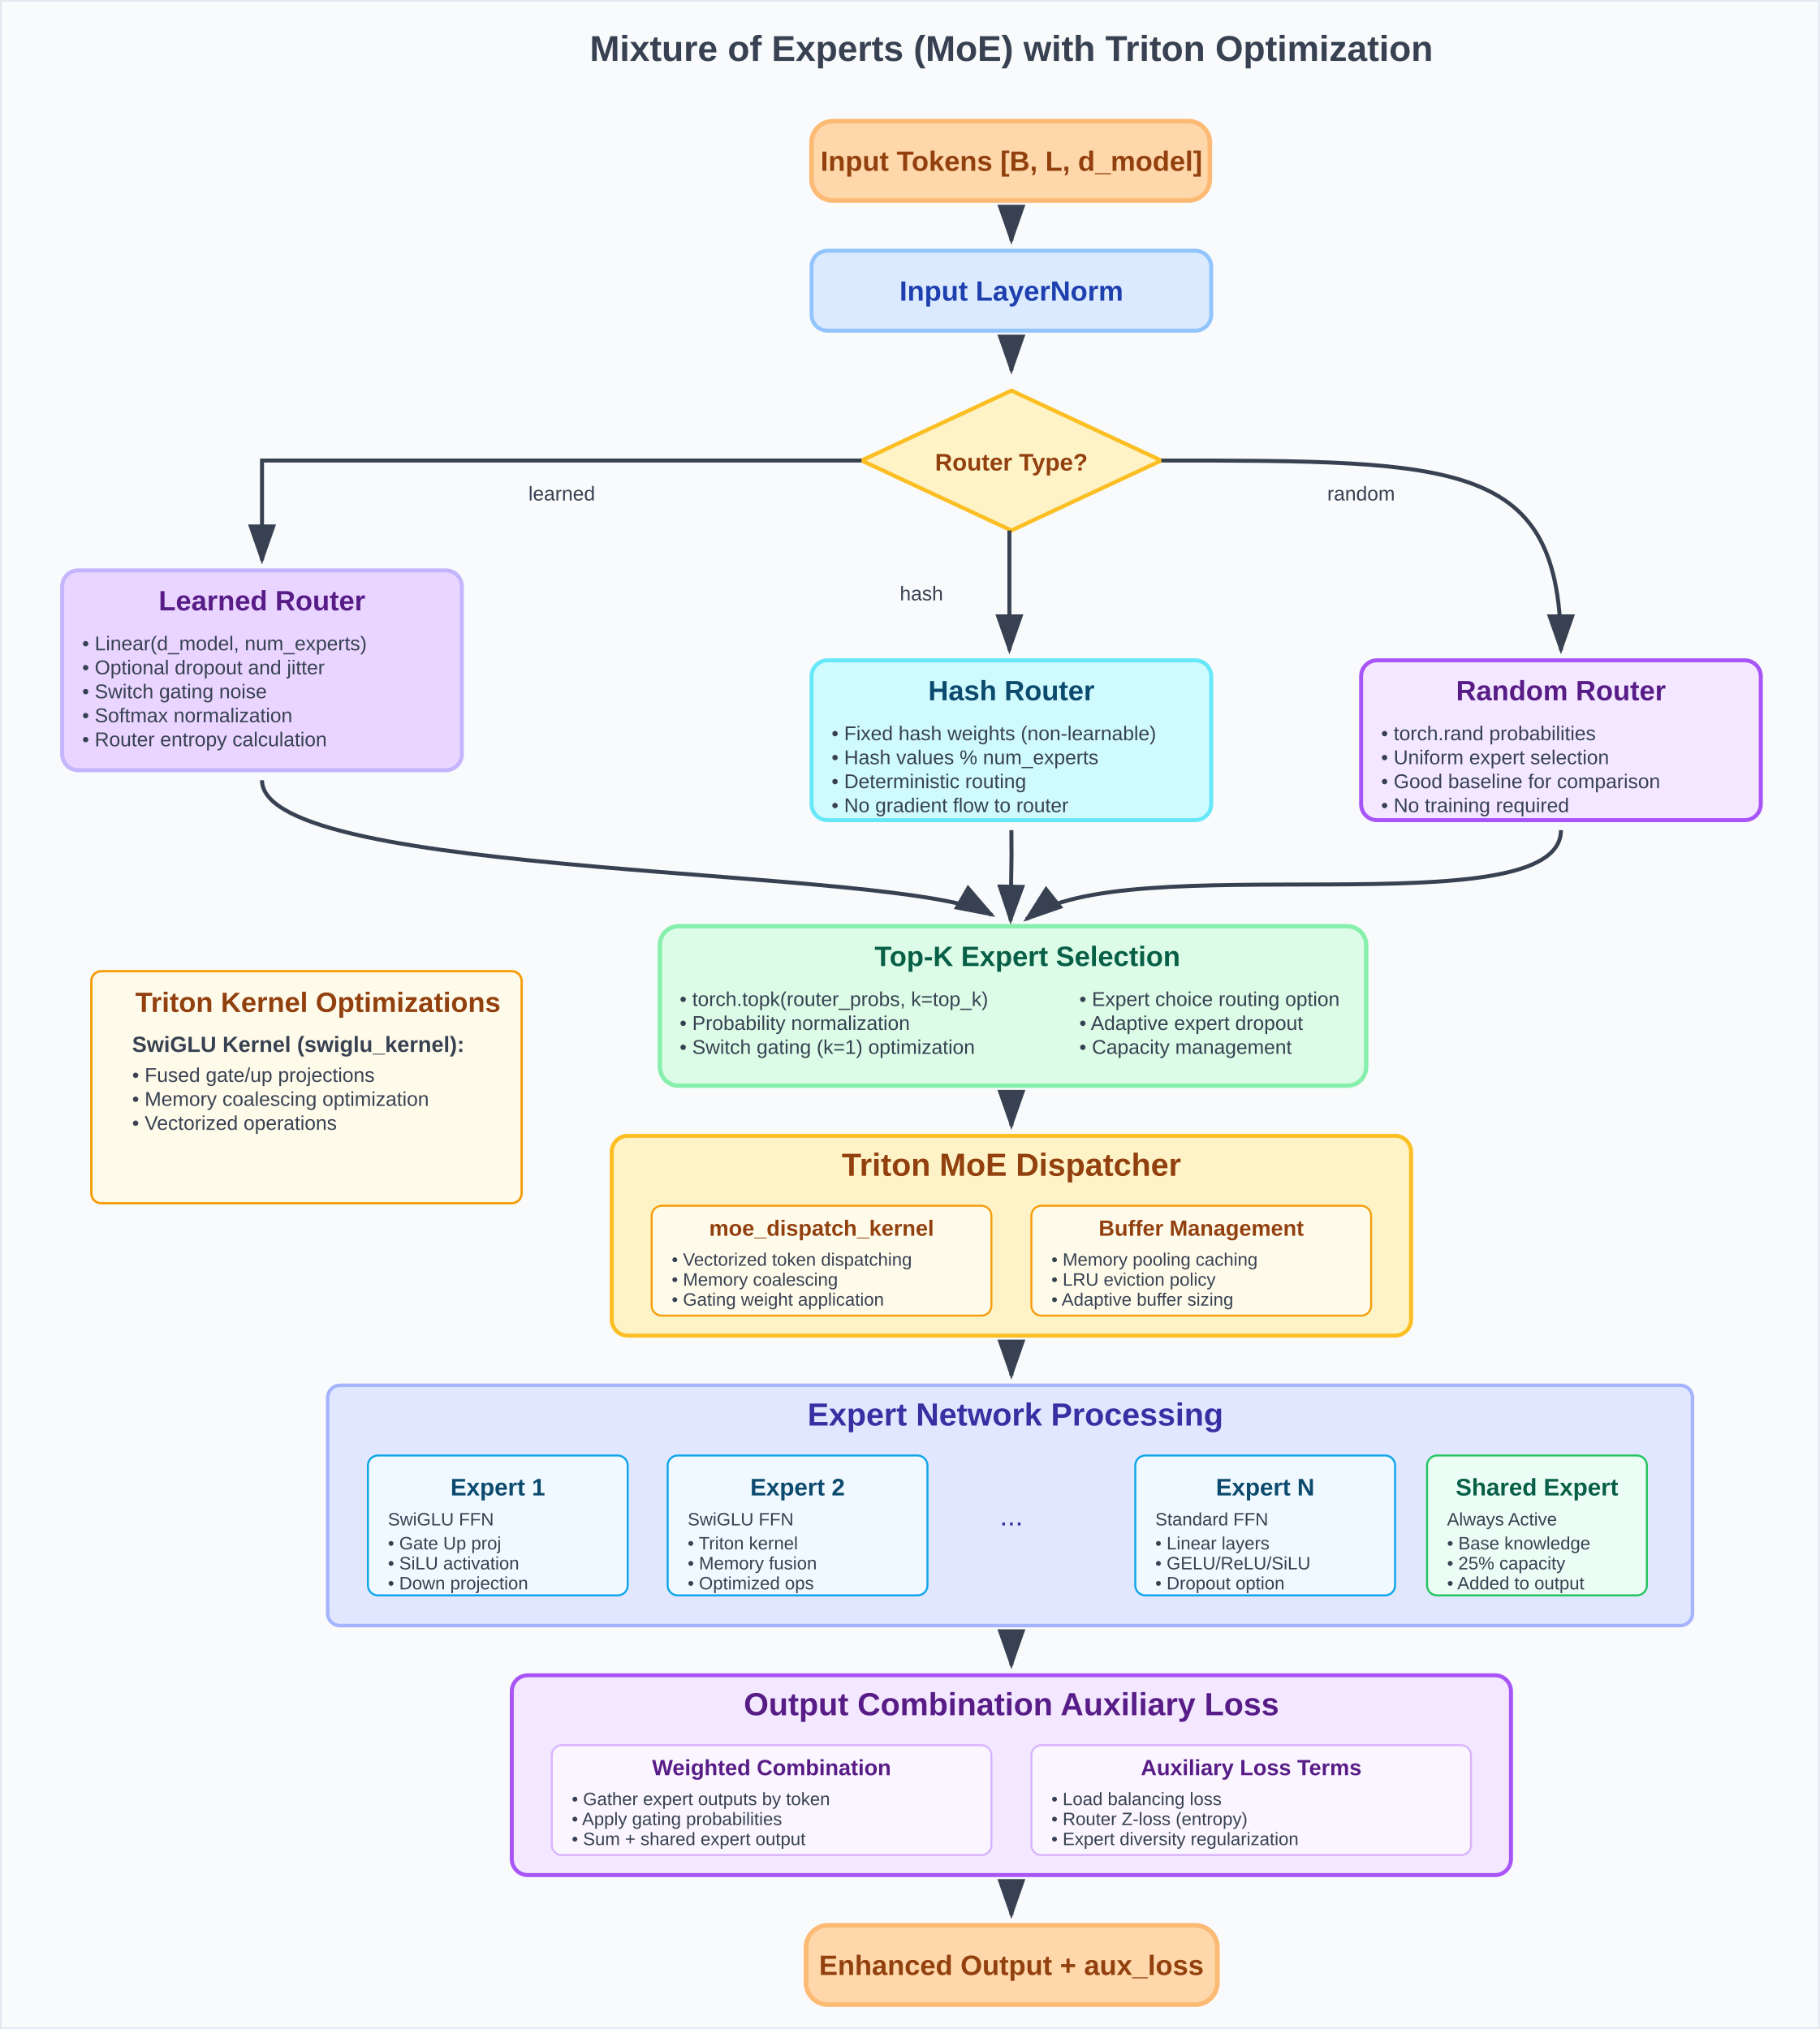
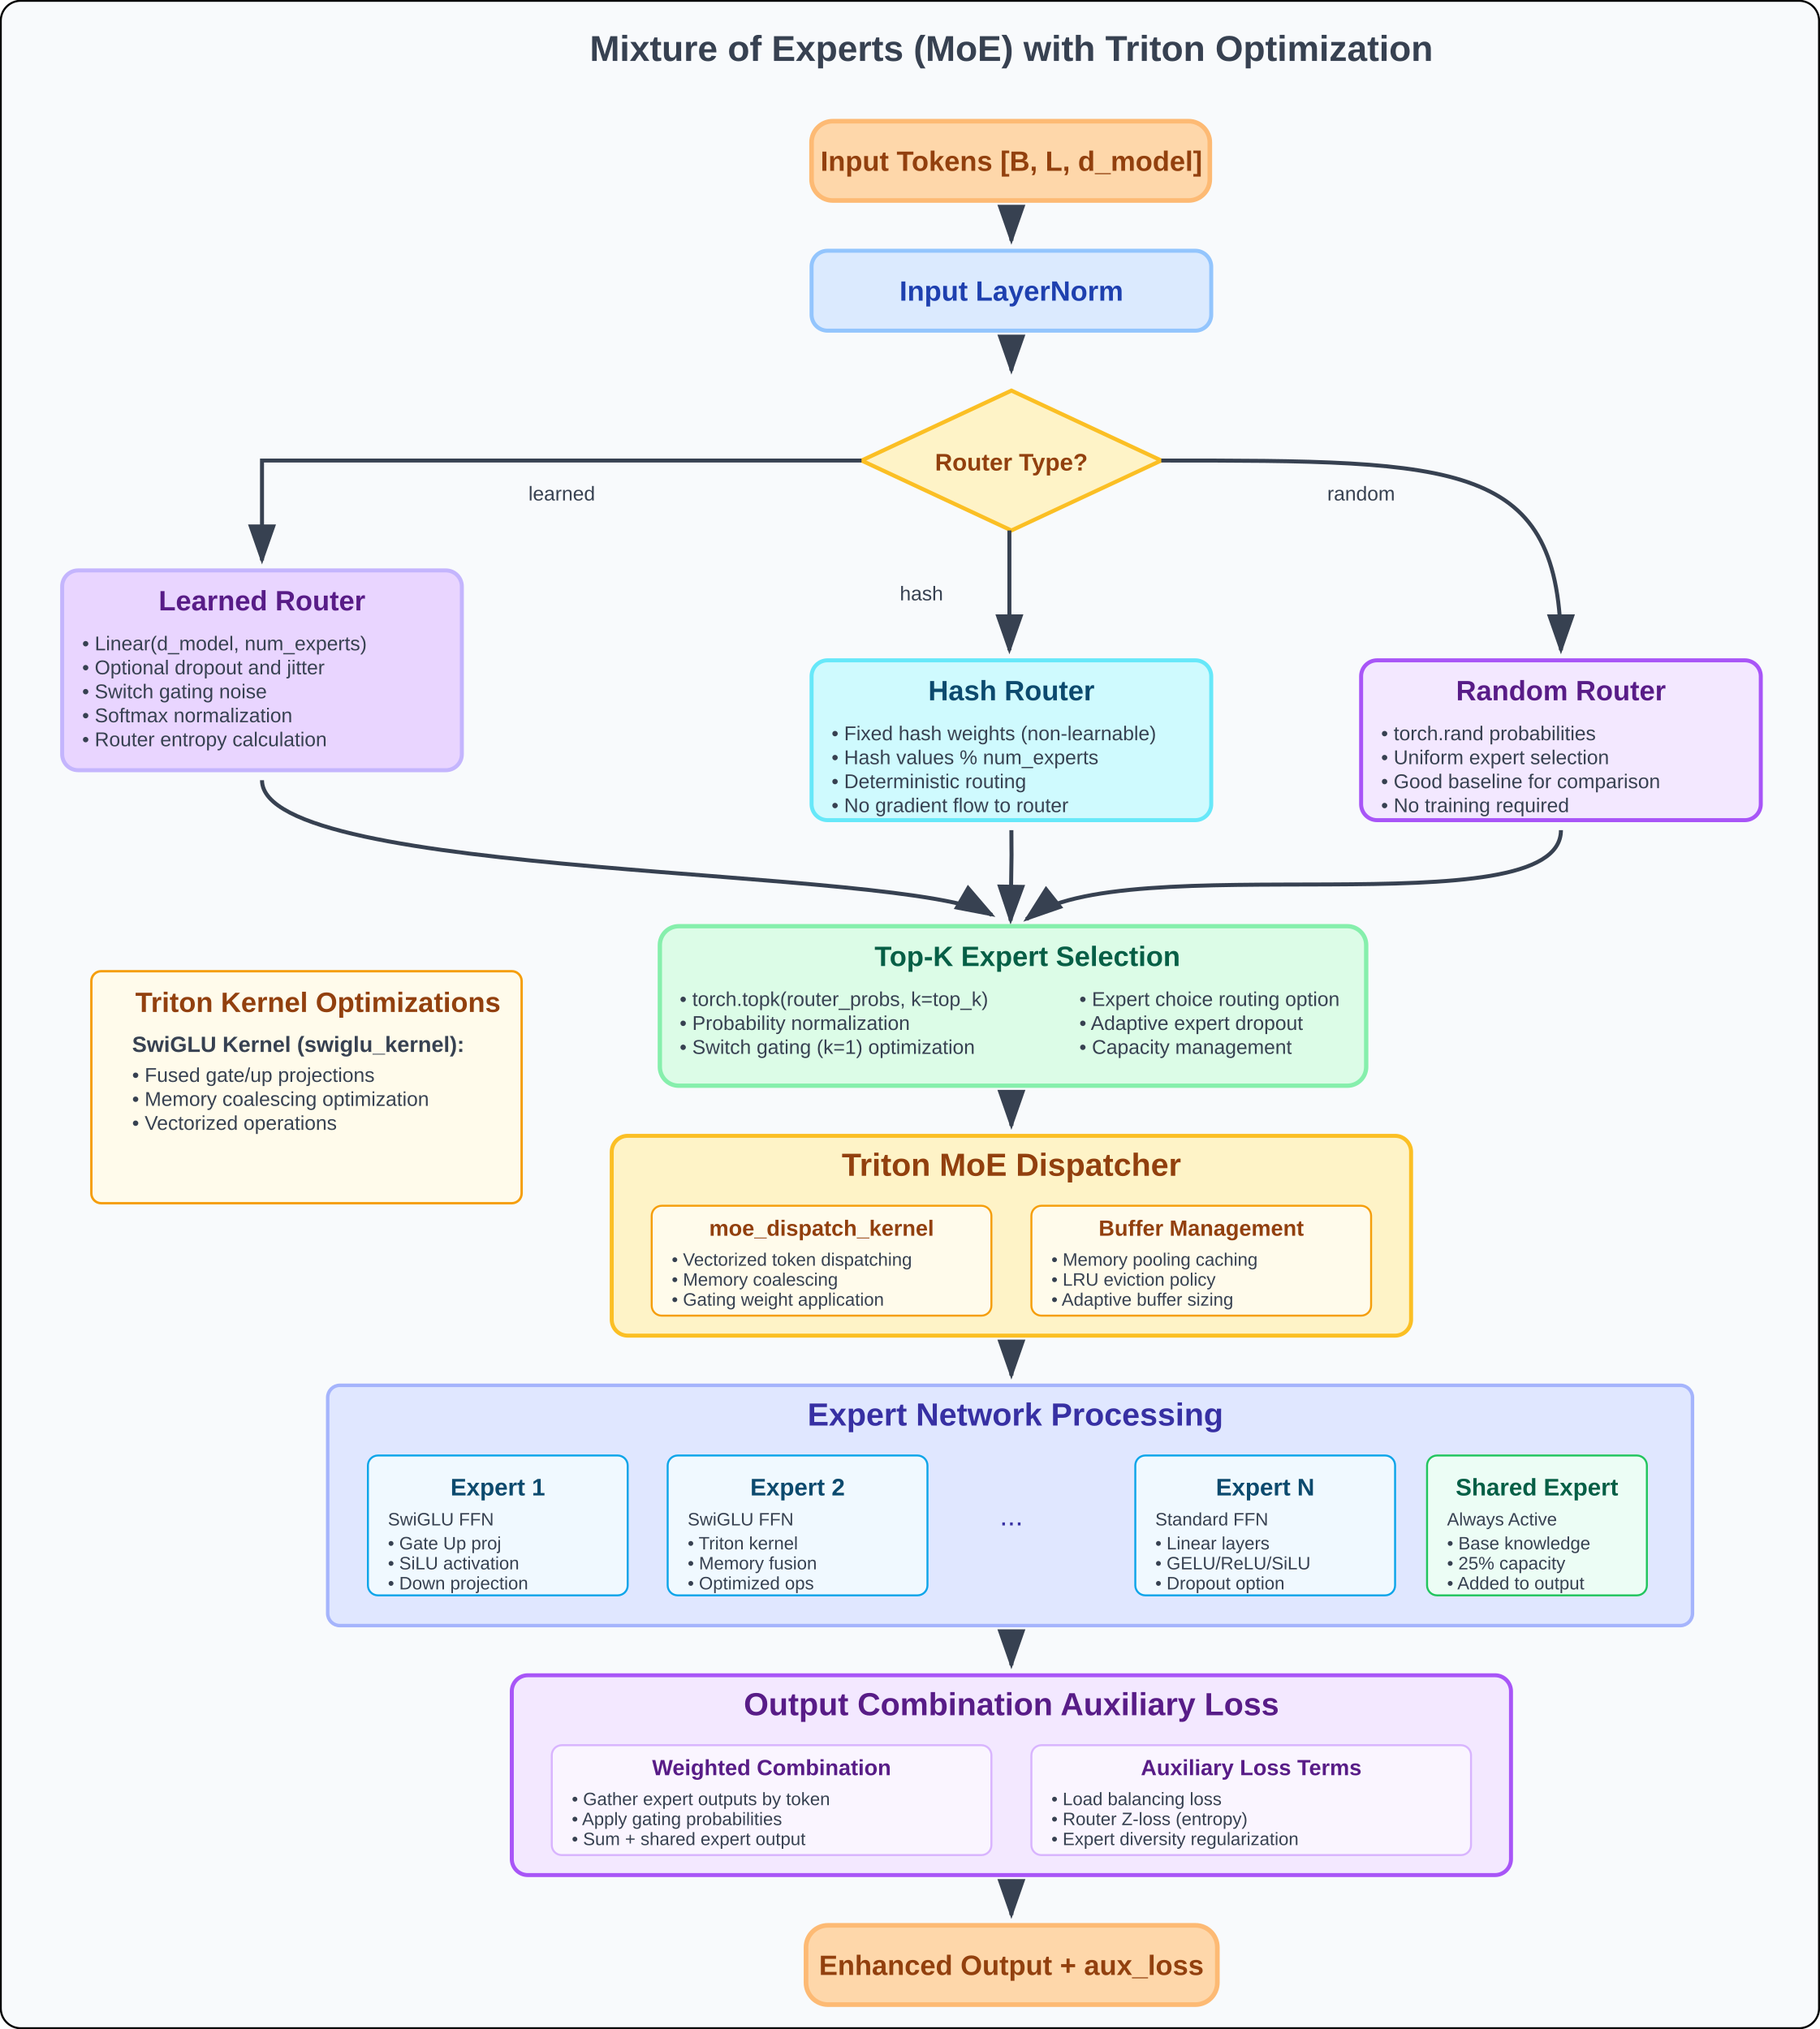
<svg xmlns="http://www.w3.org/2000/svg" width="910.657" height="1015.545" version="1.1" id="svg68">
  <defs id="defs1">
    <marker id="arrowhead" markerWidth="10" markerHeight="7" refX="9" refY="3.5" orient="auto" markerUnits="strokeWidth">
      <polygon points="0,0 10,3.5 0,7 " fill="#374151" stroke="none" id="polygon1" />
    </marker>
    <marker id="diamond" markerWidth="8" markerHeight="8" refX="4" refY="4" orient="auto">
      <polygon points="0,4 4,0 8,4 4,8 " fill="#f59e0b" stroke="#92400e" id="diamond1" />
    </marker>
  </defs>
-   <rect width="909.887" height="1014.776" fill="#f8fafc" stroke="#e2e8f0" stroke-width="0.769" id="rect1" x="0.385" y="0.385" />
+   <path width="909.887" height="1014.776" fill="#f8fafc" stroke="#e2e8f0" stroke-width="0.769" id="rect1" x="0.385" y="0.385" d="M 10.385,0.385 H 900.272 a 10,10 45 0 1 10,10 V 1005.161 a 10,10 135 0 1 -10,10 H 10.385 a 10,10 45 0 1 -10,-10 l 0,-994.776 A 10,10 135 0 1 10.385,0.385 Z" style="stroke:#000000;stroke-opacity:1;stroke-width:1;stroke-dasharray:none" />
  <text x="506.11" y="30.5" text-anchor="middle" font-family="Arial, sans-serif" font-size="18px" font-weight="bold" fill="#374151" id="title">Mixture of Experts (MoE) with Triton Optimization</text>
  <rect x="406.099" y="60.648" width="199.302" height="39.703" fill="#fed7aa" stroke="#fdba74" stroke-width="2.297" rx="10.629" id="rect_input" />
  <text x="506.11" y="85.5" text-anchor="middle" font-family="Arial, sans-serif" font-size="14px" font-weight="bold" fill="#92400e" id="text_input">Input Tokens [B, L, d_model]</text>
  <path d="m 506.11,105.5 v 15" stroke="#374151" stroke-width="2" fill="none" marker-end="url(#arrowhead)" id="arrow1" />
  <rect x="406.11" y="125.5" width="200" height="40" fill="#dbeafe" stroke="#93c5fd" stroke-width="2" rx="8" id="rect_norm" />
  <text x="506.11" y="150.5" text-anchor="middle" font-family="Arial, sans-serif" font-size="14px" font-weight="bold" fill="#1e40af" id="text_norm">Input LayerNorm</text>
  <path d="m 506.11,170.5 v 15" stroke="#374151" stroke-width="2" fill="none" marker-end="url(#arrowhead)" id="arrow2" />
  <polygon points="650,265 575,230 650,195 725,230 " fill="#fef3c7" stroke="#fbbf24" stroke-width="2" id="router_type_selector" transform="translate(-143.8903,0.5)" />
  <text x="506.11" y="235.5" text-anchor="middle" font-family="Arial, sans-serif" font-size="12px" font-weight="bold" fill="#92400e" id="text_router_type_selector">Router Type?</text>
  <path d="m 431.11,230.5 c -150,0 -250,0 -300,0 v 50" stroke="#374151" stroke-width="2" fill="none" marker-end="url(#arrowhead)" id="path_learned" />
  <text x="281.11" y="250.5" text-anchor="middle" font-family="Arial, sans-serif" font-size="10px" fill="#374151" id="label_learned">learned</text>
  <rect x="31.11" y="285.5" width="200" height="100" fill="#e9d5ff" stroke="#c4b5fd" stroke-width="2" rx="8" id="rect_learned" />
  <text x="131.11" y="305.5" text-anchor="middle" font-family="Arial, sans-serif" font-size="14px" font-weight="bold" fill="#581c87" id="text_learned_title">Learned Router</text>
  <text x="41.11" y="325.5" font-family="Arial, sans-serif" font-size="10px" fill="#374151" id="text_learned1">• Linear(d_model, num_experts)</text>
  <text x="41.11" y="337.5" font-family="Arial, sans-serif" font-size="10px" fill="#374151" id="text_learned2">• Optional dropout and jitter</text>
  <text x="41.11" y="349.5" font-family="Arial, sans-serif" font-size="10px" fill="#374151" id="text_learned3">• Switch gating noise</text>
  <text x="41.11" y="361.5" font-family="Arial, sans-serif" font-size="10px" fill="#374151" id="text_learned4">• Softmax normalization</text>
  <text x="41.11" y="373.5" font-family="Arial, sans-serif" font-size="10px" fill="#374151" id="text_learned5">• Router entropy calculation</text>
  <path d="m 505.11,265.5 c 0,20 0,40 0,60" stroke="#374151" stroke-width="2" fill="none" marker-end="url(#arrowhead)" id="path_hash" />
  <text x="461.11" y="300.5" text-anchor="middle" font-family="Arial, sans-serif" font-size="10px" fill="#374151" id="label_hash">hash</text>
  <rect x="406.11" y="330.5" width="200" height="80" fill="#cffafe" stroke="#67e8f9" stroke-width="2" rx="8" id="rect_hash" />
  <text x="506.11" y="350.5" text-anchor="middle" font-family="Arial, sans-serif" font-size="14px" font-weight="bold" fill="#0c4a6e" id="text_hash_title">Hash Router</text>
  <text x="416.11" y="370.5" font-family="Arial, sans-serif" font-size="10px" fill="#374151" id="text_hash1">• Fixed hash weights (non-learnable)</text>
  <text x="416.11" y="382.5" font-family="Arial, sans-serif" font-size="10px" fill="#374151" id="text_hash2">• Hash values % num_experts</text>
  <text x="416.11" y="394.5" font-family="Arial, sans-serif" font-size="10px" fill="#374151" id="text_hash3">• Deterministic routing</text>
  <text x="416.11" y="406.5" font-family="Arial, sans-serif" font-size="10px" fill="#374151" id="text_hash4">• No gradient flow to router</text>
  <path d="m 581.11,230.5 c 150,0 200,0 200,95" stroke="#374151" stroke-width="2" fill="none" marker-end="url(#arrowhead)" id="path_random" />
  <text x="681.11" y="250.5" text-anchor="middle" font-family="Arial, sans-serif" font-size="10px" fill="#374151" id="label_random">random</text>
  <rect x="681.11" y="330.5" width="200" height="80" fill="#f3e8ff" stroke="#a855f7" stroke-width="2" rx="8" id="rect_random" />
  <text x="781.11" y="350.5" text-anchor="middle" font-family="Arial, sans-serif" font-size="14px" font-weight="bold" fill="#581c87" id="text_random_title">Random Router</text>
  <text x="691.11" y="370.5" font-family="Arial, sans-serif" font-size="10px" fill="#374151" id="text_random1">• torch.rand probabilities</text>
  <text x="691.11" y="382.5" font-family="Arial, sans-serif" font-size="10px" fill="#374151" id="text_random2">• Uniform expert selection</text>
  <text x="691.11" y="394.5" font-family="Arial, sans-serif" font-size="10px" fill="#374151" id="text_random3">• Good baseline for comparison</text>
  <text x="691.11" y="406.5" font-family="Arial, sans-serif" font-size="10px" fill="#374151" id="text_random4">• No training required</text>
  <path d="m 131.11,390.5 c 0,50 322.844,42.812 365.254,67.442" stroke="#374151" stroke-width="2" fill="none" marker-end="url(#arrowhead)" id="conv_learned" />
  <path d="m 506.11,415.5 c 0,20 0.317,-2.283 -0.402,45.317" stroke="#374151" stroke-width="2" fill="none" marker-end="url(#arrowhead)" id="conv_hash" />
  <path d="m 781.11,415.5 c 0,50 -220.771,7.59 -267.495,44.598" stroke="#374151" stroke-width="2" fill="none" marker-end="url(#arrowhead)" id="conv_random" />
  <rect x="330.194" y="463.584" width="353.46" height="79.831" fill="#dcfce7" stroke="#86efac" stroke-width="2.169" rx="9.426" id="rect_topk" />
  <text x="514.11" y="483.5" text-anchor="middle" font-family="Arial, sans-serif" font-size="14px" font-weight="bold" fill="#065f46" id="text_topk_title">Top-K Expert Selection</text>
  <text x="340.11" y="503.5" font-family="Arial, sans-serif" font-size="10px" fill="#374151" id="text_topk1">• torch.topk(router_probs, k=top_k)</text>
  <text x="340.11" y="515.5" font-family="Arial, sans-serif" font-size="10px" fill="#374151" id="text_topk2">• Probability normalization</text>
  <text x="340.11" y="527.5" font-family="Arial, sans-serif" font-size="10px" fill="#374151" id="text_topk3">• Switch gating (k=1) optimization</text>
  <text x="540.11" y="503.5" font-family="Arial, sans-serif" font-size="10px" fill="#374151" id="text_topk4">• Expert choice routing option</text>
  <text x="540.11" y="515.5" font-family="Arial, sans-serif" font-size="10px" fill="#374151" id="text_topk5">• Adaptive expert dropout</text>
  <text x="540.11" y="527.5" font-family="Arial, sans-serif" font-size="10px" fill="#374151" id="text_topk6">• Capacity management</text>
  <path d="m 506.11,548.5 v 15" stroke="#374151" stroke-width="2" fill="none" marker-end="url(#arrowhead)" id="arrow3" />
  <rect x="306.11" y="568.5" width="400" height="100" fill="#fef3c7" stroke="#fbbf24" stroke-width="2" rx="8" id="rect_dispatcher" />
  <text x="506.11" y="588.5" text-anchor="middle" font-family="Arial, sans-serif" font-size="16px" font-weight="bold" fill="#92400e" id="text_dispatcher_title">Triton MoE Dispatcher</text>
  <rect x="326.11" y="603.5" width="170" height="55" fill="#fffbeb" stroke="#f59e0b" stroke-width="1" rx="5" id="rect_dispatch_kernel" />
  <text x="411.11" y="618.5" text-anchor="middle" font-family="Arial, sans-serif" font-size="11px" font-weight="bold" fill="#92400e" id="text_dispatch_kernel_title">moe_dispatch_kernel</text>
  <text x="336.11" y="633.5" font-family="Arial, sans-serif" font-size="9px" fill="#374151" id="text_dispatch1">• Vectorized token dispatching</text>
  <text x="336.11" y="643.5" font-family="Arial, sans-serif" font-size="9px" fill="#374151" id="text_dispatch2">• Memory coalescing</text>
  <text x="336.11" y="653.5" font-family="Arial, sans-serif" font-size="9px" fill="#374151" id="text_dispatch3">• Gating weight application</text>
  <rect x="516.11" y="603.5" width="170" height="55" fill="#fffbeb" stroke="#f59e0b" stroke-width="1" rx="5" id="rect_buffer_mgmt" />
  <text x="601.11" y="618.5" text-anchor="middle" font-family="Arial, sans-serif" font-size="11px" font-weight="bold" fill="#92400e" id="text_buffer_mgmt_title">Buffer Management</text>
  <text x="526.11" y="633.5" font-family="Arial, sans-serif" font-size="9px" fill="#374151" id="text_buffer1">• Memory pooling caching</text>
  <text x="526.11" y="643.5" font-family="Arial, sans-serif" font-size="9px" fill="#374151" id="text_buffer2">• LRU eviction policy</text>
  <text x="526.11" y="653.5" font-family="Arial, sans-serif" font-size="9px" fill="#374151" id="text_buffer3">• Adaptive buffer sizing</text>
  <path d="m 506.11,673.5 v 15" stroke="#374151" stroke-width="2" fill="none" marker-end="url(#arrowhead)" id="arrow4" />
  <rect x="163.982" y="693.372" width="682.945" height="120.256" fill="#e0e7ff" stroke="#a5b4fc" stroke-width="1.744" rx="6.071" id="rect_expert_processing" />
  <text x="508.11" y="713.5" text-anchor="middle" font-family="Arial, sans-serif" font-size="16px" font-weight="bold" fill="#3730a3" id="text_expert_processing_title">Expert Network Processing</text>
  <rect x="184.11" y="728.5" width="130" height="70" fill="#f0f9ff" stroke="#0ea5e9" stroke-width="1" rx="5" id="rect_expert1" />
  <text x="249.11" y="748.5" text-anchor="middle" font-family="Arial, sans-serif" font-size="12px" font-weight="bold" fill="#0c4a6e" id="text_expert1_title">Expert 1</text>
  <text x="194.11" y="763.5" font-family="Arial, sans-serif" font-size="9px" fill="#374151" id="text_expert1_type">SwiGLU FFN</text>
  <text x="194.11" y="775.5" font-family="Arial, sans-serif" font-size="9px" fill="#374151" id="text_expert1_detail1">• Gate Up proj</text>
  <text x="194.11" y="785.5" font-family="Arial, sans-serif" font-size="9px" fill="#374151" id="text_expert1_detail2">• SiLU activation</text>
  <text x="194.11" y="795.5" font-family="Arial, sans-serif" font-size="9px" fill="#374151" id="text_expert1_detail3">• Down projection</text>
  <rect x="334.11" y="728.5" width="130" height="70" fill="#f0f9ff" stroke="#0ea5e9" stroke-width="1" rx="5" id="rect_expert2" />
  <text x="399.11" y="748.5" text-anchor="middle" font-family="Arial, sans-serif" font-size="12px" font-weight="bold" fill="#0c4a6e" id="text_expert2_title">Expert 2</text>
  <text x="344.11" y="763.5" font-family="Arial, sans-serif" font-size="9px" fill="#374151" id="text_expert2_type">SwiGLU FFN</text>
  <text x="344.11" y="775.5" font-family="Arial, sans-serif" font-size="9px" fill="#374151" id="text_expert2_detail1">• Triton kernel</text>
  <text x="344.11" y="785.5" font-family="Arial, sans-serif" font-size="9px" fill="#374151" id="text_expert2_detail2">• Memory fusion</text>
  <text x="344.11" y="795.5" font-family="Arial, sans-serif" font-size="9px" fill="#374151" id="text_expert2_detail3">• Optimized ops</text>
  <text x="506.11" y="763.5" text-anchor="middle" font-family="Arial, sans-serif" font-size="14px" fill="#3730a3" id="text_experts_dots">...</text>
  <rect x="568.11" y="728.5" width="130" height="70" fill="#f0f9ff" stroke="#0ea5e9" stroke-width="1" rx="5" id="rect_expertN" />
  <text x="633.11" y="748.5" text-anchor="middle" font-family="Arial, sans-serif" font-size="12px" font-weight="bold" fill="#0c4a6e" id="text_expertN_title">Expert N</text>
  <text x="578.11" y="763.5" font-family="Arial, sans-serif" font-size="9px" fill="#374151" id="text_expertN_type">Standard FFN</text>
  <text x="578.11" y="775.5" font-family="Arial, sans-serif" font-size="9px" fill="#374151" id="text_expertN_detail1">• Linear layers</text>
  <text x="578.11" y="785.5" font-family="Arial, sans-serif" font-size="9px" fill="#374151" id="text_expertN_detail2">• GELU/ReLU/SiLU</text>
  <text x="578.11" y="795.5" font-family="Arial, sans-serif" font-size="9px" fill="#374151" id="text_expertN_detail3">• Dropout option</text>
  <rect x="714.11" y="728.5" width="110" height="70" fill="#ecfdf5" stroke="#22c55e" stroke-width="1" rx="5" id="rect_shared" />
  <text x="769.11" y="748.5" text-anchor="middle" font-family="Arial, sans-serif" font-size="12px" font-weight="bold" fill="#065f46" id="text_shared_title">Shared Expert</text>
  <text x="724.11" y="763.5" font-family="Arial, sans-serif" font-size="9px" fill="#374151" id="text_shared_type">Always Active</text>
  <text x="724.11" y="775.5" font-family="Arial, sans-serif" font-size="9px" fill="#374151" id="text_shared_detail1">• Base knowledge</text>
  <text x="724.11" y="785.5" font-family="Arial, sans-serif" font-size="9px" fill="#374151" id="text_shared_detail2">• 25% capacity</text>
  <text x="724.11" y="795.5" font-family="Arial, sans-serif" font-size="9px" fill="#374151" id="text_shared_detail3">• Added to output</text>
  <path d="m 506.11,818.5 v 15" stroke="#374151" stroke-width="2" fill="none" marker-end="url(#arrowhead)" id="arrow5" />
  <rect x="256.11" y="838.5" width="500" height="100" fill="#f3e8ff" stroke="#a855f7" stroke-width="2" rx="8" id="rect_output_combination" />
  <text x="506.11" y="858.5" text-anchor="middle" font-family="Arial, sans-serif" font-size="16px" font-weight="bold" fill="#581c87" id="text_output_combination_title">Output Combination Auxiliary Loss</text>
  <rect x="276.11" y="873.5" width="220" height="55" fill="#faf5ff" stroke="#d8b4fe" stroke-width="1" rx="5" id="rect_output_comb" />
  <text x="386.11" y="888.5" text-anchor="middle" font-family="Arial, sans-serif" font-size="11px" font-weight="bold" fill="#581c87" id="text_output_comb_title">Weighted Combination</text>
  <text x="286.11" y="903.5" font-family="Arial, sans-serif" font-size="9px" fill="#374151" id="text_output_comb1">• Gather expert outputs by token</text>
  <text x="286.11" y="913.5" font-family="Arial, sans-serif" font-size="9px" fill="#374151" id="text_output_comb2">• Apply gating probabilities</text>
  <text x="286.11" y="923.5" font-family="Arial, sans-serif" font-size="9px" fill="#374151" id="text_output_comb3">• Sum + shared expert output</text>
  <rect x="516.11" y="873.5" width="220" height="55" fill="#faf5ff" stroke="#d8b4fe" stroke-width="1" rx="5" id="rect_aux_loss" />
  <text x="626.11" y="888.5" text-anchor="middle" font-family="Arial, sans-serif" font-size="11px" font-weight="bold" fill="#581c87" id="text_aux_loss_title">Auxiliary Loss Terms</text>
  <text x="526.11" y="903.5" font-family="Arial, sans-serif" font-size="9px" fill="#374151" id="text_aux_loss1">• Load balancing loss</text>
  <text x="526.11" y="913.5" font-family="Arial, sans-serif" font-size="9px" fill="#374151" id="text_aux_loss2">• Router Z-loss (entropy)</text>
  <text x="526.11" y="923.5" font-family="Arial, sans-serif" font-size="9px" fill="#374151" id="text_aux_loss3">• Expert diversity regularization</text>
  <path d="m 506.11,943.5 v 15" stroke="#374151" stroke-width="2" fill="none" marker-end="url(#arrowhead)" id="arrow6" />
  <rect x="403.34" y="963.667" width="205.829" height="39.667" fill="#fed7aa" stroke="#fdba74" stroke-width="2.333" rx="10.978" id="rect_final_output" />
  <text x="506.11" y="988.5" text-anchor="middle" font-family="Arial, sans-serif" font-size="14px" font-weight="bold" fill="#92400e" id="text_final_output">Enhanced Output + aux_loss</text>
  <rect x="45.707" y="486.098" width="215.322" height="116.128" fill="#fffbeb" stroke="#f59e0b" stroke-width="1.195" rx="4.922" id="rect_triton_details" />
  <text x="159.11" y="506.5" text-anchor="middle" font-family="Arial, sans-serif" font-size="14px" font-weight="bold" fill="#92400e" id="text_triton_details_title">Triton Kernel Optimizations</text>
  <text x="66.11" y="526.5" font-family="Arial, sans-serif" font-size="11px" font-weight="bold" fill="#374151" id="triton_swiglu">SwiGLU Kernel (swiglu_kernel):</text>
  <text x="66.11" y="541.5" font-family="Arial, sans-serif" font-size="10px" fill="#374151" id="triton_swiglu1">• Fused gate/up projections</text>
  <text x="66.11" y="553.5" font-family="Arial, sans-serif" font-size="10px" fill="#374151" id="triton_swiglu2">• Memory coalescing optimization</text>
  <text x="66.11" y="565.5" font-family="Arial, sans-serif" font-size="10px" fill="#374151" id="triton_swiglu3">• Vectorized operations</text>
</svg>
